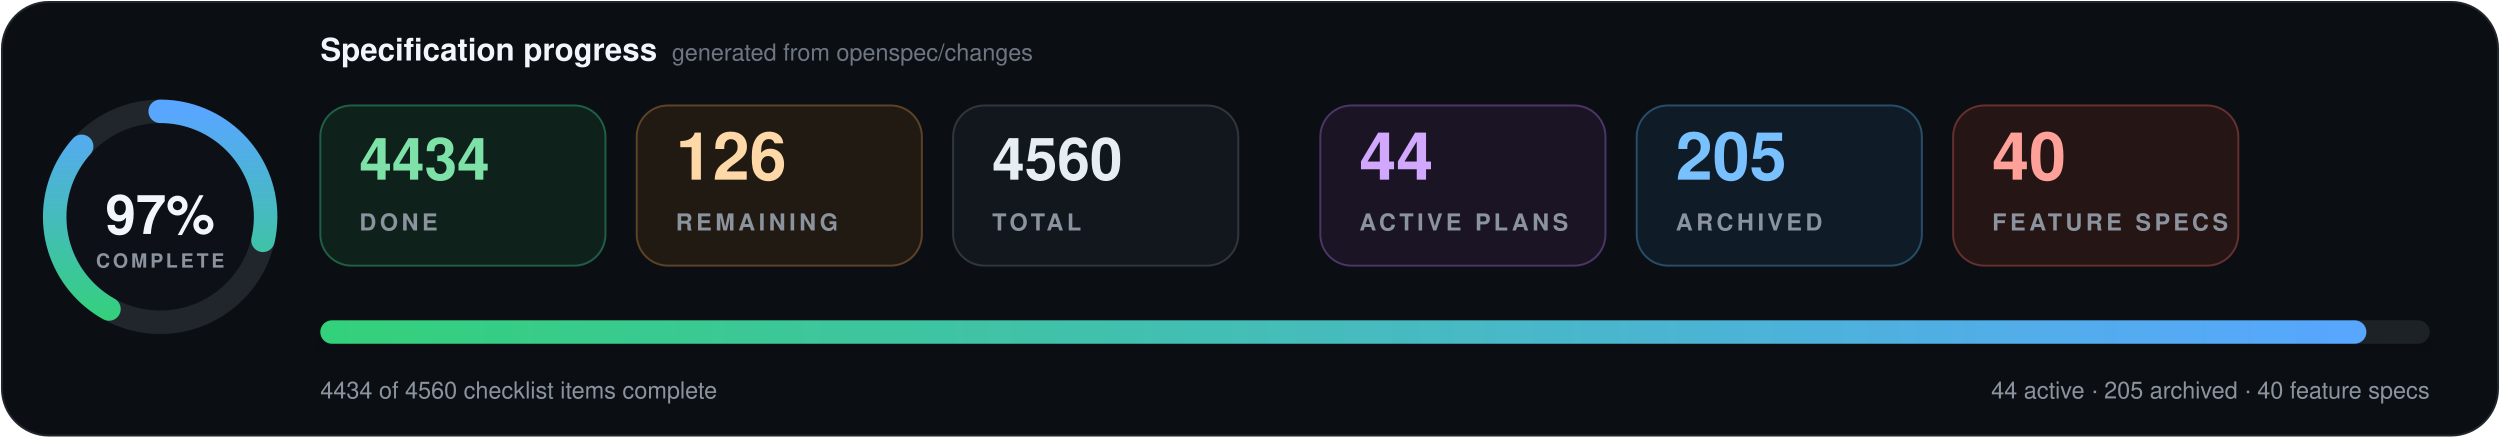
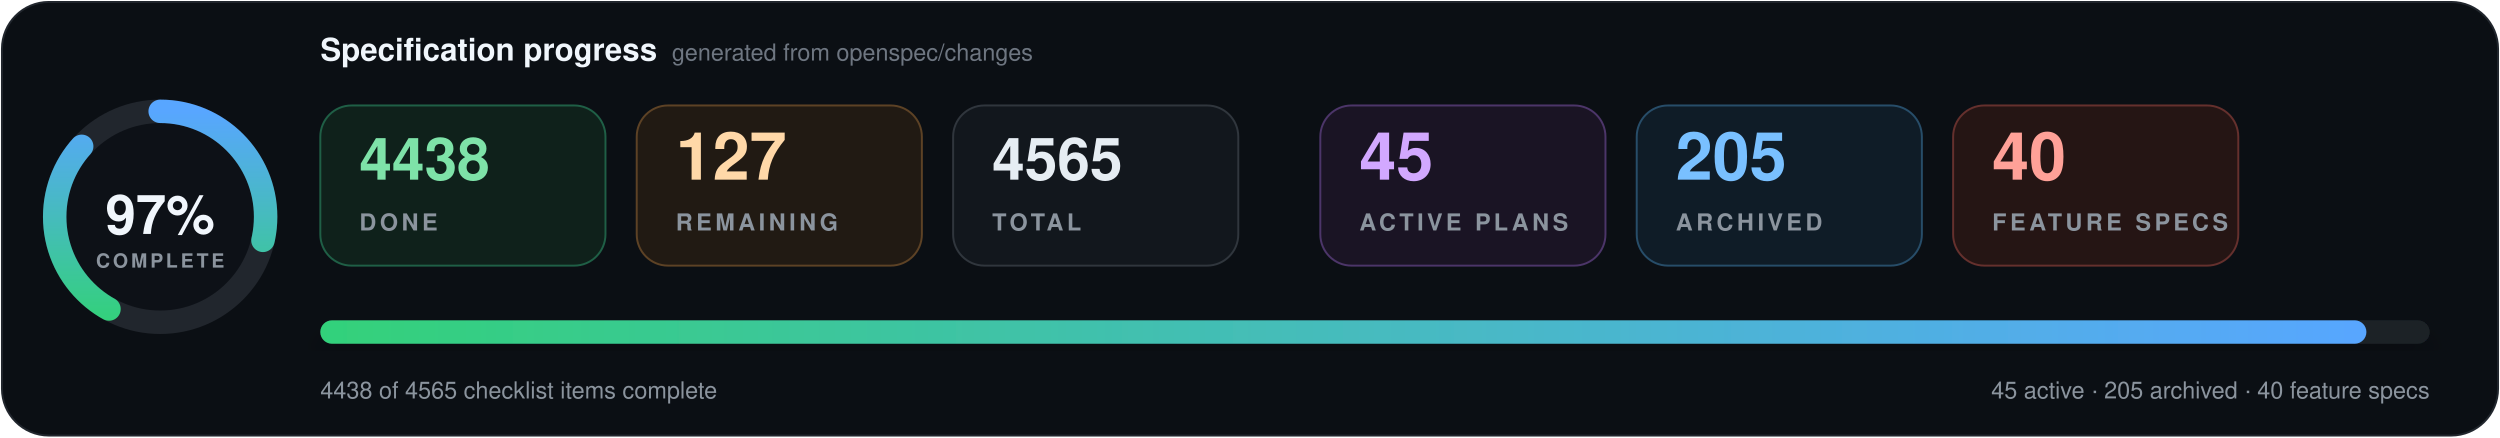
- <svg xmlns="http://www.w3.org/2000/svg" data-cache-version="1792962460" width="1280" height="224" viewBox="0 0 1280 224" role="img" aria-labelledby="title description" font-family="system-ui, -apple-system, BlinkMacSystemFont, 'Segoe UI', Helvetica, Arial, sans-serif" font-variant-numeric="tabular-nums">
+ <svg xmlns="http://www.w3.org/2000/svg" data-cache-version="1793012517" width="1280" height="224" viewBox="0 0 1280 224" role="img" aria-labelledby="title description" font-family="system-ui, -apple-system, BlinkMacSystemFont, 'Segoe UI', Helvetica, Arial, sans-serif" font-variant-numeric="tabular-nums">
  <defs>
    <linearGradient id="progress" x1="0" x2="1">
      <stop offset="0" stop-color="#33d17a" />
      <stop offset="1" stop-color="#58a6ff" />
    </linearGradient>
    <filter id="shadow" x="-10%" y="-20%" width="120%" height="150%">
      <feDropShadow dx="0" dy="7" stdDeviation="9" flood-color="#000" flood-opacity=".28" />
    </filter>
  </defs>
  <rect x="1" y="1" width="1278" height="222" rx="24" fill="#0b0f14" stroke="#21262d" />
  <g transform="translate(82 111)">
    <circle r="54" fill="#0d1117" stroke="#21262d" stroke-width="12" />
    <circle r="54" fill="none" stroke="url(#progress)" stroke-width="12" stroke-linecap="round" pathLength="100" stroke-dasharray="97 100" transform="rotate(-90)" />
    <text y="-1" text-anchor="middle" dominant-baseline="middle" fill="#f0f6fc" font-size="28" font-weight="800">97%</text>
    <text y="26" text-anchor="middle" fill="#8b949e" font-size="10" font-weight="700" letter-spacing="1.5">COMPLETE</text>
  </g>
  <text x="164" y="31" fill="#f0f6fc" font-size="16" font-weight="750">Specification progress</text>
  <text x="344" y="31" fill="#6e7681" font-size="12">generated from openspec/changes</text>
  <g transform="translate(164 54)">
    <rect width="146" height="82" rx="16" fill="#0f211b" stroke="#1f5f46" />
-     <text x="20" y="38" fill="#7ee2a8" font-size="30" font-weight="750">4434</text>
+     <text x="20" y="38" fill="#7ee2a8" font-size="30" font-weight="750">4438</text>
    <text x="20" y="64" fill="#8b949e" font-size="12" font-weight="700" letter-spacing="1.8">DONE</text>
  </g>
  <g transform="translate(326 54)">
    <rect width="146" height="82" rx="16" fill="#211a13" stroke="#5d4225" />
-     <text x="20" y="38" fill="#ffd8a8" font-size="34" font-weight="750">126</text>
+     <text x="20" y="38" fill="#ffd8a8" font-size="34" font-weight="750">127</text>
    <text x="20" y="64" fill="#8b949e" font-size="12" font-weight="700" letter-spacing="1.8">REMAINING</text>
  </g>
  <g transform="translate(488 54)">
    <rect width="146" height="82" rx="16" fill="#12171d" stroke="#30363d" />
-     <text x="20" y="38" fill="#e6edf3" font-size="30" font-weight="750">4560</text>
+     <text x="20" y="38" fill="#e6edf3" font-size="30" font-weight="750">4565</text>
    <text x="20" y="64" fill="#8b949e" font-size="12" font-weight="700" letter-spacing="1.8">TOTAL</text>
  </g>
  <g transform="translate(676 54)">
    <rect width="146" height="82" rx="16" fill="#1a1424" stroke="#4c3569" />
-     <text x="20" y="38" fill="#d2a8ff" font-size="34" font-weight="750">44</text>
+     <text x="20" y="38" fill="#d2a8ff" font-size="34" font-weight="750">45</text>
    <text x="20" y="64" fill="#8b949e" font-size="12" font-weight="700" letter-spacing="1.8">ACTIVE PLANS</text>
  </g>
  <g transform="translate(838 54)">
    <rect width="146" height="82" rx="16" fill="#0f1c27" stroke="#274d69" />
    <text x="20" y="38" fill="#79c0ff" font-size="34" font-weight="750">205</text>
    <text x="20" y="64" fill="#8b949e" font-size="12" font-weight="700" letter-spacing="1.8">ARCHIVED</text>
  </g>
  <g transform="translate(1000 54)">
    <rect width="146" height="82" rx="16" fill="#251514" stroke="#65302d" />
    <text x="20" y="38" fill="#ffa198" font-size="34" font-weight="750">40</text>
    <text x="20" y="64" fill="#8b949e" font-size="12" font-weight="700" letter-spacing="1.8">FEATURE SPECS</text>
  </g>
  <g filter="url(#shadow)">
    <rect x="164" y="164" width="1080" height="12" rx="6" fill="#1b2128" />
    <rect x="164" y="164" width="1047.6" height="12" rx="6" fill="url(#progress)" />
  </g>
-   <text x="164" y="204" fill="#8b949e" font-size="12">4434 of 4560 checklist items complete</text>
-   <text x="1244" y="204" text-anchor="end" fill="#8b949e" font-size="12">44 active · 205 archived · 40 feature specs</text>
+   <text x="164" y="204" fill="#8b949e" font-size="12">4438 of 4565 checklist items complete</text>
+   <text x="1244" y="204" text-anchor="end" fill="#8b949e" font-size="12">45 active · 205 archived · 40 feature specs</text>
</svg>
